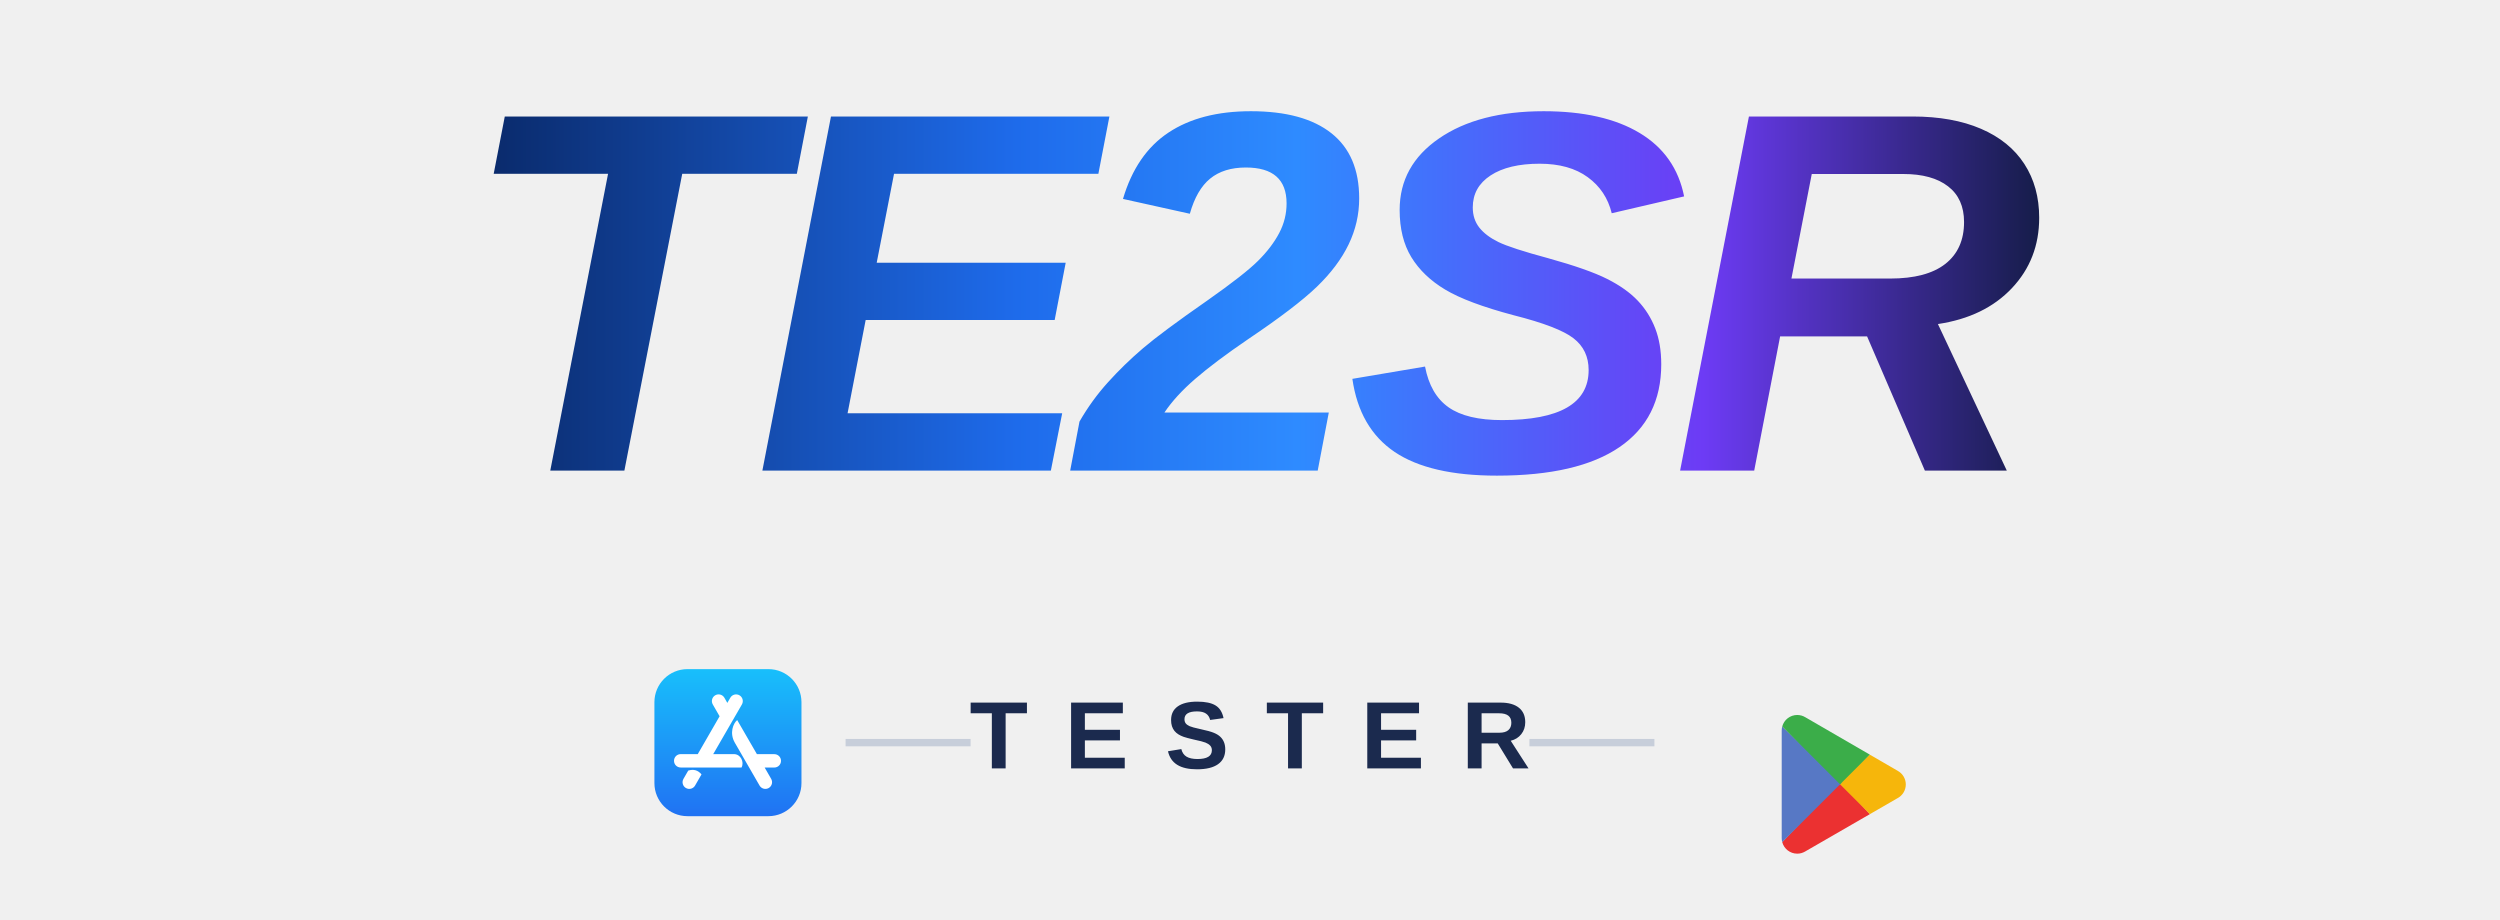
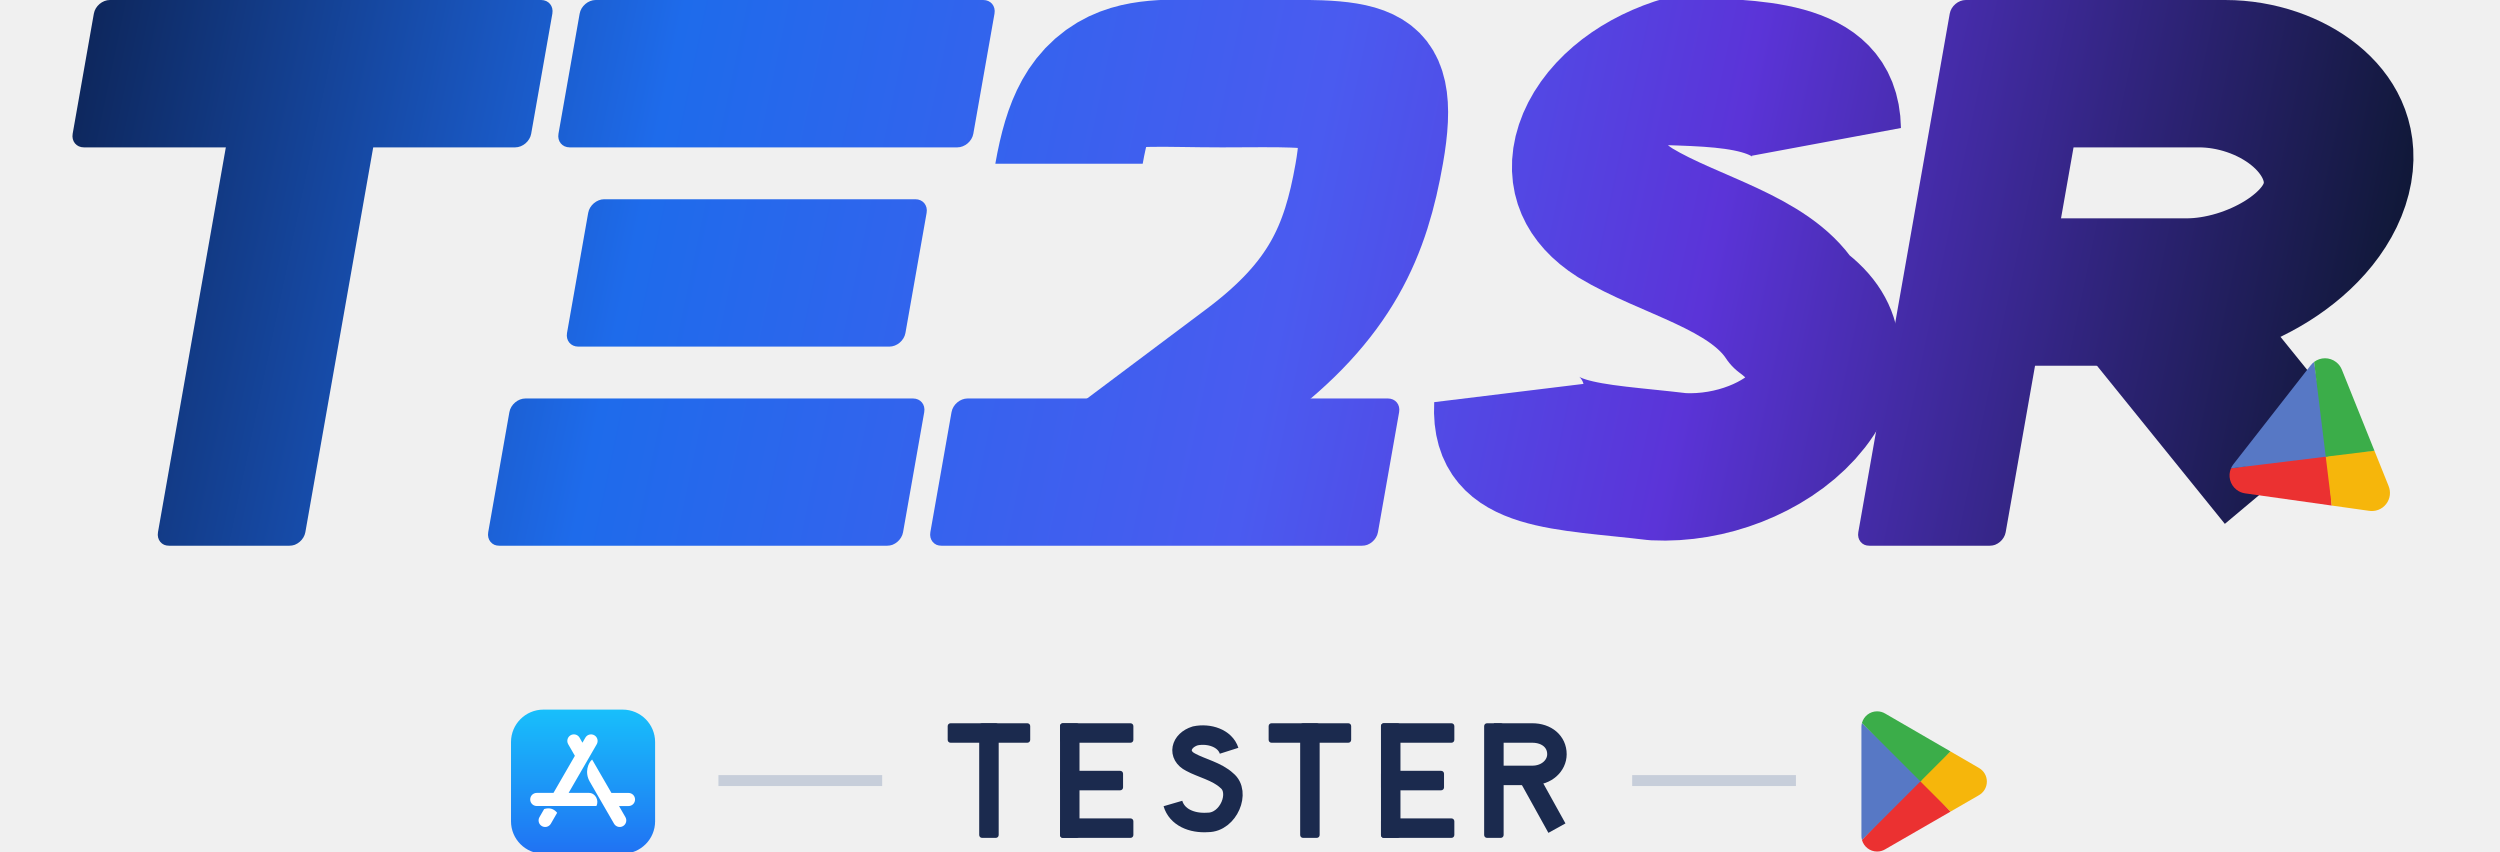
- <svg xmlns="http://www.w3.org/2000/svg" viewBox="0 0 680 250" width="680" height="250">
+ <svg xmlns="http://www.w3.org/2000/svg" width="458" height="156" viewBox="0 0 458 156">
  <defs>
-     <linearGradient id="wm" x1="0" y1="0" x2="1" y2="0">
-       <stop offset="0" stop-color="#0A2A6B" />
-       <stop offset=".34" stop-color="#1E6BEB" />
-       <stop offset=".52" stop-color="#2E8BFF" />
-       <stop offset=".78" stop-color="#6D3BF5" />
-       <stop offset="1" stop-color="#141C46" />
+     <linearGradient id="a-wg" gradientUnits="userSpaceOnUse" x1="0" y1="0" x2="430" y2="90">
+       <stop offset="0" stop-color="#0B1C46" />
+       <stop offset="0.28" stop-color="#1E6BEB" />
+       <stop offset="0.55" stop-color="#4A5BF0" />
+       <stop offset="0.72" stop-color="#5B34D8" />
+       <stop offset="1" stop-color="#101838" />
    </linearGradient>
-     <linearGradient id="as" x1="0" y1="0" x2="0" y2="1">
+     <mask id="a-wm" maskUnits="userSpaceOnUse" x="-6" y="-6" width="469.633" height="112">
+       <g transform="translate(17.633 0) skewX(-10)">
+         <g transform="translate(0 0)">
+           <rect x="0" y="0" width="84" height="27" rx="2.5" fill="#fff" />
+           <rect x="28.5" y="0" width="27" height="100" rx="2.5" fill="#fff" />
+         </g>
+         <g transform="translate(89 0)">
+           <rect x="0" y="0" width="76" height="27" rx="2.5" fill="#fff" />
+           <rect x="8" y="36.5" width="62" height="27" rx="2.5" fill="#fff" />
+           <rect x="0" y="73" width="76" height="27" rx="2.5" fill="#fff" />
+         </g>
+         <g transform="translate(170 0)">
+           <path d="M 13.5 30          C 13.5 11, 20 13.5, 41 13.5          C 62 13.5, 68.5 12, 68.5 30          C 68.5 44, 66 55, 52 67          L 30 86" fill="none" stroke="#fff" stroke-width="27" stroke-linecap="butt" stroke-linejoin="round" />
+           <rect x="0" y="73" width="82" height="27" rx="2.5" fill="#fff" />
+         </g>
+         <g transform="translate(257 0)">
+           <path d="M 64.5 26        C 62 13, 46 13.5, 33 13        C 19 18, 16 31, 30 39        C 41 45, 56 48, 63.5 57        C 82 69, 66 86.5, 46 85.5        C 29 83.5, 16 84, 14.5 72" fill="none" stroke="#fff" stroke-width="27" stroke-linecap="butt" stroke-linejoin="round" />
+         </g>
+         <g transform="translate(340 0)">
+           <rect x="0" y="0" width="27" height="100" rx="2.5" fill="#fff" />
+           <path d="M 13.5 13.5 H 50        C 62.5 13.5, 76.5 22.14, 76.5 33.5        C 76.5 45, 62.5 53.5, 50 53.5 H 13.5" fill="none" stroke="#fff" stroke-width="27" stroke-linecap="butt" stroke-linejoin="round" />
+           <path d="M 44 53.5 L 76.5 86.5" fill="none" stroke="#fff" stroke-width="27" stroke-linecap="butt" stroke-linejoin="round" />
+         </g>
+       </g>
+     </mask>
+     <linearGradient id="a-as" x1="0" y1="0" x2="0" y2="1">
      <stop offset="0" stop-color="#18BFFB" />
      <stop offset="1" stop-color="#2072F3" />
    </linearGradient>
  </defs>
-   <text x="340" y="128" text-anchor="middle" font-family="'Helvetica Neue', Arial, sans-serif" font-weight="bold" font-style="italic" font-size="140" letter-spacing="-5" fill="url(#wm)">TE2SR</text>
-   <g transform="translate(0,182)">
-     <g transform="translate(178,0) scale(0.05)">
-       <rect width="800" height="800" rx="180" fill="url(#as)" />
-       <path fill="#fff" d="M396.6,183.8l16.2-28c10-17.5,32.3-23.4,49.8-13.4s23.4,32.3,13.4,49.8L319.9,462.4h112.9c36.6,0,57.1,43,41.2,72.8H143c-20.2,0-36.4-16.2-36.4-36.4c0-20.2,16.2-36.4,36.4-36.4h92.8l118.8-205.9l-37.1-64.4c-10-17.5-4.1-39.6,13.4-49.8c17.5-10,39.6-4.1,49.8,13.4L396.6,183.8L396.6,183.8z M256.2,572.7l-35,60.7c-10,17.5-32.3,23.4-49.8,13.4S148,614.5,158,597l26-45C213.4,542.9,237.3,549.9,256.2,572.7L256.2,572.7z M557.6,462.6h94.7c20.2,0,36.4,16.2,36.4,36.4c0,20.2-16.2,36.4-36.4,36.4h-52.6l35.5,61.6c10,17.5,4.1,39.6-13.4,49.8c-17.5,10-39.6,4.1-49.8-13.4c-59.8-103.7-104.7-181.3-134.5-233c-30.5-52.6-8.7-105.4,12.8-123.3C474.2,318.1,509.9,380,557.6,462.6L557.6,462.6z" />
+   <g transform="translate(0 0)">
+     <g transform="translate(0 0)">
+       <rect x="0" y="0" width="457.633" height="100" fill="url(#a-wg)" mask="url(#a-wm)" />
+       <g transform="translate(17.633 0) skewX(-10)">
+         <g transform="translate(340 0)">
+           <g transform="skewX(10) translate(-14.811 0)">
+             <g transform="translate(84 84) rotate(38) translate(-13.271 -15) scale(0.865) translate(-13.3 -9.1)">
+               <path fill="#EB3131" d="m27.622 25.899-14.194 15.066c5.34e-4 0.003 0.002 0.006 0.002 0.009 0.435 1.636 1.93 2.841 3.703 2.841 0.709 0 1.375-0.192 1.945-0.528l0.045-0.027 15.978-9.22-7.479-8.141" />
+               <path fill="#F6B60B" d="m41.983 23.334-0.014-0.009-6.898-3.999-7.772 6.916 7.799 7.798 6.862-3.959c1.203-0.649 2.02-1.918 2.02-3.38 0-1.452-0.806-2.714-1.997-3.365" />
+               <path fill="#5778C5" d="m13.426 12.37c-0.085 0.315-0.13 0.644-0.13 0.987v26.623c0 0.342 0.044 0.672 0.131 0.986l14.684-14.681-14.684-13.914" />
+               <path fill="#3BAD49" d="m27.727 26.668 7.347-7.345-15.96-9.253c-0.58-0.347-1.257-0.548-1.982-0.548-1.773 0-3.27 1.207-3.705 2.845-5.34e-4 0.002-5.34e-4 0.003-5.34e-4 0.004l14.3 14.298" />
+             </g>
+           </g>
+         </g>
+       </g>
    </g>
-     <rect x="230" y="19" width="34" height="2" fill="#C7CEDA" />
-     <text x="340" y="27" text-anchor="middle" font-family="'Helvetica Neue', Arial, sans-serif" font-weight="700" font-size="26" letter-spacing="10" fill="#1B2A4E">TESTER</text>
-     <rect x="416" y="19" width="34" height="2" fill="#C7CEDA" />
-     <g transform="translate(470,2) scale(1.1)">
-       <path fill="#eb3131" d="m27.622 25.899-14.194 15.066c5.34e-4 0.003 0.002 0.006 0.002 0.009 0.435 1.636 1.93 2.841 3.703 2.841 0.709 0 1.375-0.192 1.945-0.528l0.045-0.027 15.978-9.22-7.479-8.141" />
-       <path fill="#f6b60b" d="m41.983 23.334-0.014-0.009-6.898-3.999-7.772 6.916 7.799 7.798 6.862-3.959c1.203-0.649 2.02-1.918 2.02-3.38 0-1.452-0.806-2.714-1.997-3.365" />
-       <path fill="#5778c5" d="m13.426 12.37c-0.085 0.315-0.13 0.644-0.13 0.987v26.623c0 0.342 0.044 0.672 0.131 0.986l14.684-14.681-14.684-13.914" />
-       <path fill="#3bad49" d="m27.727 26.668 7.347-7.345-15.96-9.253c-0.58-0.347-1.257-0.548-1.982-0.548-1.773 0-3.27 1.207-3.705 2.845-5.34e-4 0.002-5.34e-4 0.003-5.34e-4 0.004l14.3 14.298" />
+     <g transform="translate(93.615 130)">
+       <g transform="translate(0 0) scale(0.033)">
+         <rect width="800" height="800" rx="180" fill="url(#a-as)" />
+         <path fill="#fff" d="M396.6,183.8l16.2-28c10-17.5,32.3-23.4,49.8-13.4s23.4,32.3,13.4,49.8L319.9,462.4h112.9c36.6,0,57.1,43,41.2,72.8H143c-20.2,0-36.4-16.2-36.4-36.4c0-20.2,16.2-36.4,36.4-36.4h92.8l118.8-205.9l-37.1-64.4c-10-17.5-4.1-39.6,13.4-49.8c17.5-10,39.6-4.1,49.8,13.4L396.6,183.8L396.6,183.8z M256.2,572.7l-35,60.7c-10,17.5-32.3,23.4-49.8,13.4S148,614.5,158,597l26-45C213.4,542.9,237.3,549.9,256.2,572.7L256.2,572.7z M557.6,462.6h94.7c20.2,0,36.4,16.2,36.4,36.4c0,20.2-16.2,36.4-36.4,36.4h-52.6l35.5,61.6c10,17.5,4.1,39.6-13.4,49.8c-17.5,10-39.6,4.1-49.8-13.4c-59.8-103.7-104.7-181.3-134.5-233c-30.5-52.6-8.7-105.4,12.8-123.3C474.2,318.1,509.9,380,557.6,462.6L557.6,462.6z" />
+       </g>
+       <rect x="38" y="12" width="30" height="2" fill="#C7CEDA" />
+       <g transform="translate(80 2.5)">
+         <g transform="scale(0.21)">
+           <g transform="translate(0 0)">
+             <rect x="0" y="0" width="72" height="17" rx="2.5" fill="#1B2A4E" />
+             <rect x="27.5" y="0" width="17" height="100" rx="2.5" fill="#1B2A4E" />
+           </g>
+           <g transform="translate(98 0)">
+             <rect x="0" y="0" width="17" height="100" rx="2.5" fill="#1B2A4E" />
+             <rect x="0" y="0" width="64" height="17" rx="2.5" fill="#1B2A4E" />
+             <rect x="0" y="41.5" width="55" height="17" rx="2.5" fill="#1B2A4E" />
+             <rect x="0" y="83" width="64" height="17" rx="2.5" fill="#1B2A4E" />
+           </g>
+           <g transform="translate(188 0)">
+             <path d="M 57.5 24          C 54 13, 40 8.5, 28 11          C 15 15, 12 28, 24 34          C 33 39, 47 42, 55.5 50          C 68 60, 57 86.5, 39 86.5          C 25 87.5, 12 82, 8.5 70" fill="none" stroke="#1B2A4E" stroke-width="17" stroke-linecap="butt" stroke-linejoin="round" />
+           </g>
+           <g transform="translate(280 0)">
+             <rect x="0" y="0" width="72" height="17" rx="2.5" fill="#1B2A4E" />
+             <rect x="27.5" y="0" width="17" height="100" rx="2.5" fill="#1B2A4E" />
+           </g>
+           <g transform="translate(378 0)">
+             <rect x="0" y="0" width="17" height="100" rx="2.5" fill="#1B2A4E" />
+             <rect x="0" y="0" width="64" height="17" rx="2.5" fill="#1B2A4E" />
+             <rect x="0" y="41.5" width="55" height="17" rx="2.5" fill="#1B2A4E" />
+             <rect x="0" y="83" width="64" height="17" rx="2.5" fill="#1B2A4E" />
+           </g>
+           <g transform="translate(468 0)">
+             <rect x="0" y="0" width="17" height="100" rx="2.5" fill="#1B2A4E" />
+             <path d="M 8.5 8.5 H 42            C 54.5 8.5, 63.5 16, 63.5 27            C 63.5 37, 54.5 45.5, 42 45.5 H 8.5" fill="none" stroke="#1B2A4E" stroke-width="17" stroke-linecap="butt" stroke-linejoin="round" />
+             <path d="M 38 45.5 L 63.5 91.5" fill="none" stroke="#1B2A4E" stroke-width="17" stroke-linecap="butt" stroke-linejoin="round" />
+           </g>
+         </g>
+       </g>
+       <rect x="205.4" y="12" width="30" height="2" fill="#C7CEDA" />
+       <g transform="translate(247.4 0) scale(0.749) translate(-13.3 -9.1)">
+         <path fill="#EB3131" d="m27.622 25.899-14.194 15.066c5.34e-4 0.003 0.002 0.006 0.002 0.009 0.435 1.636 1.93 2.841 3.703 2.841 0.709 0 1.375-0.192 1.945-0.528l0.045-0.027 15.978-9.22-7.479-8.141" />
+         <path fill="#F6B60B" d="m41.983 23.334-0.014-0.009-6.898-3.999-7.772 6.916 7.799 7.798 6.862-3.959c1.203-0.649 2.02-1.918 2.02-3.38 0-1.452-0.806-2.714-1.997-3.365" />
+         <path fill="#5778C5" d="m13.426 12.37c-0.085 0.315-0.13 0.644-0.13 0.987v26.623c0 0.342 0.044 0.672 0.131 0.986l14.684-14.681-14.684-13.914" />
+         <path fill="#3BAD49" d="m27.727 26.668 7.347-7.345-15.96-9.253c-0.58-0.347-1.257-0.548-1.982-0.548-1.773 0-3.27 1.207-3.705 2.845-5.34e-4 0.002-5.34e-4 0.003-5.34e-4 0.004l14.3 14.298" />
+       </g>
    </g>
  </g>
</svg>
